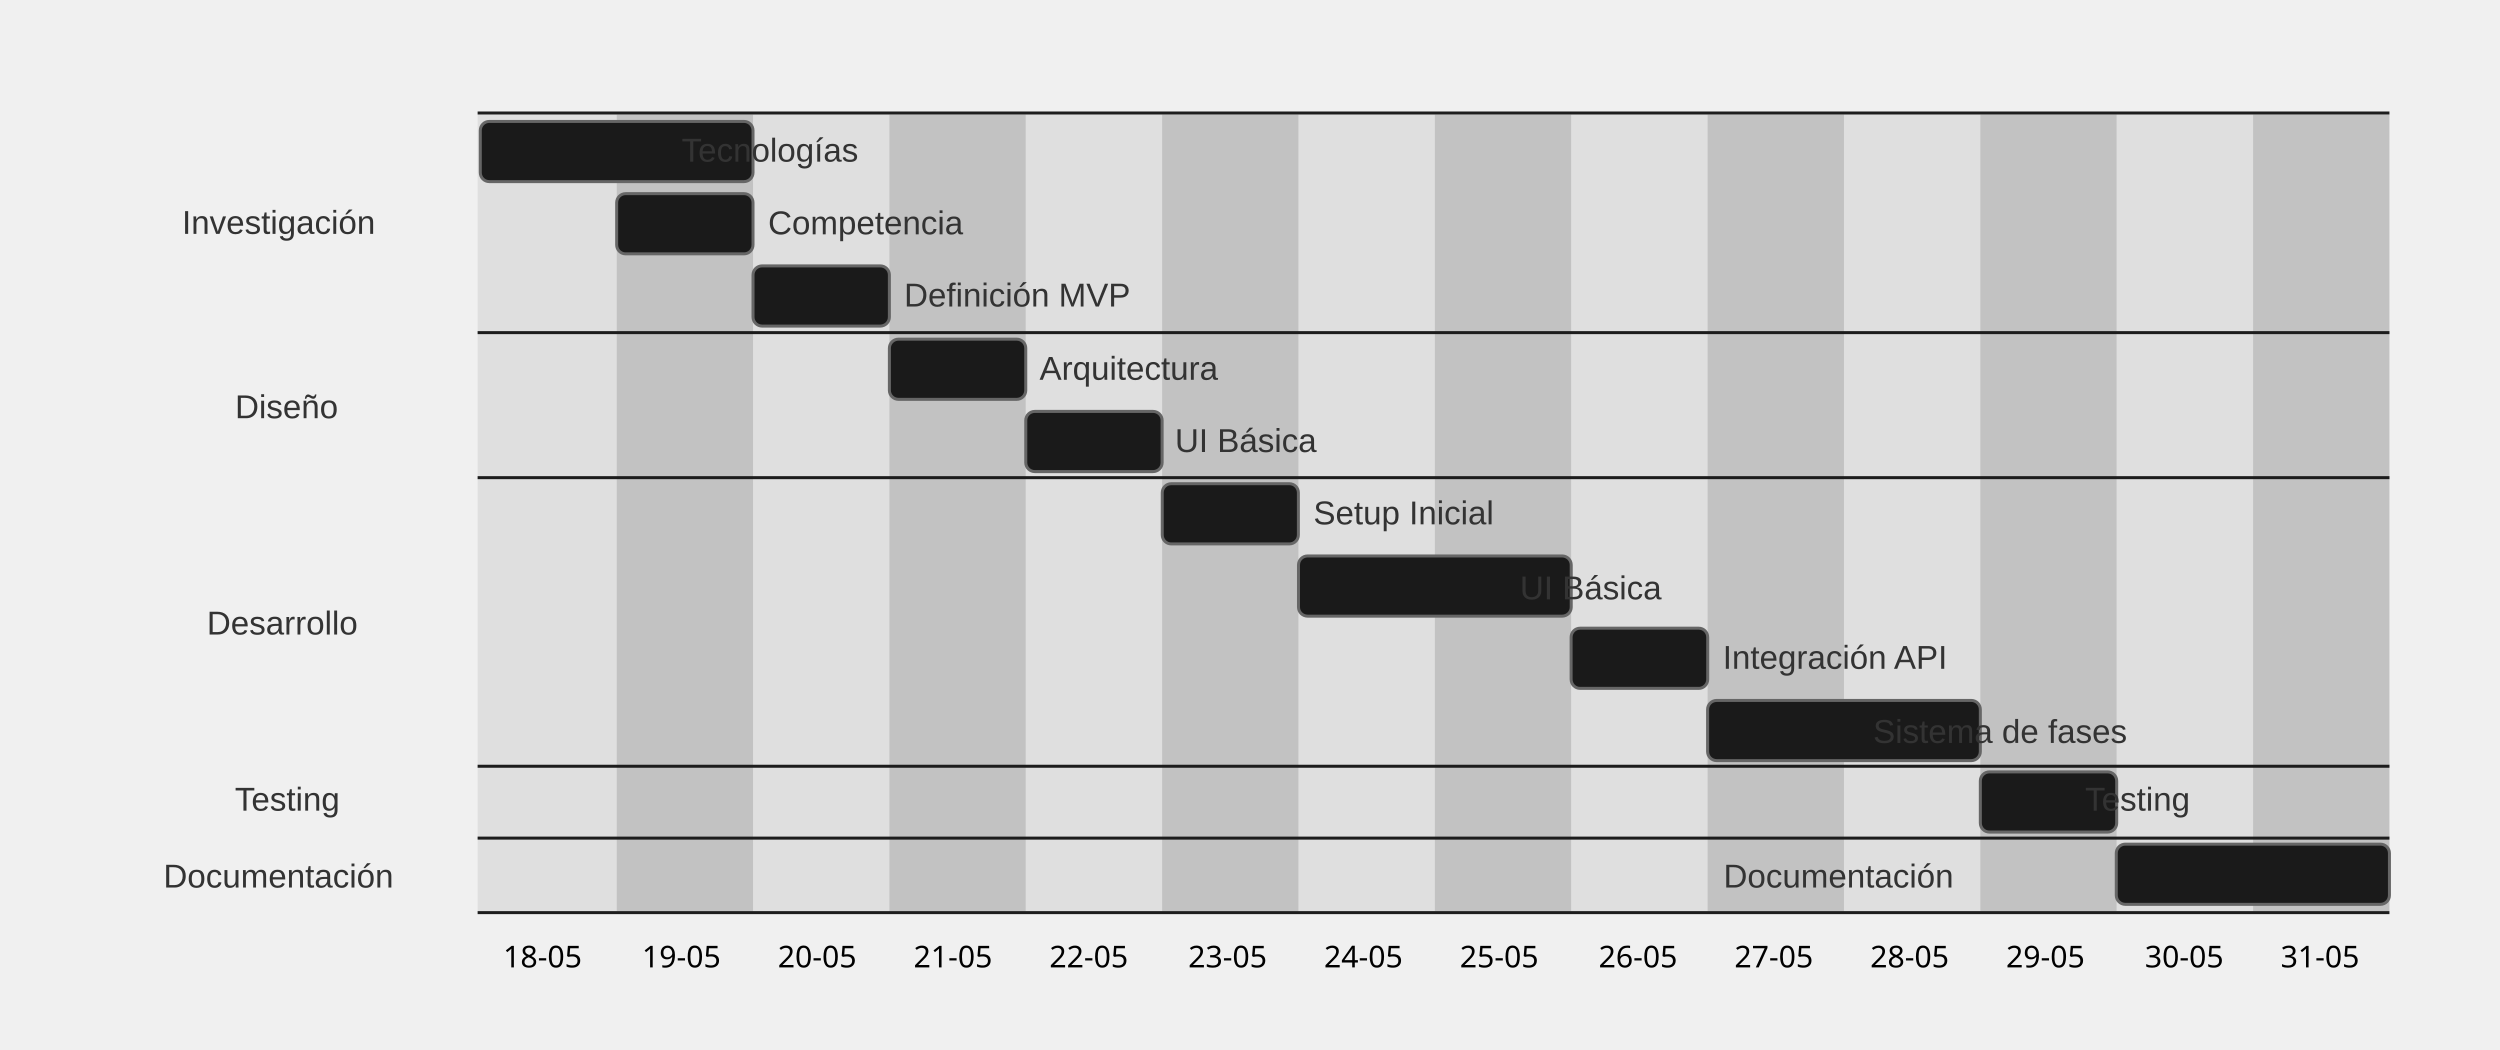
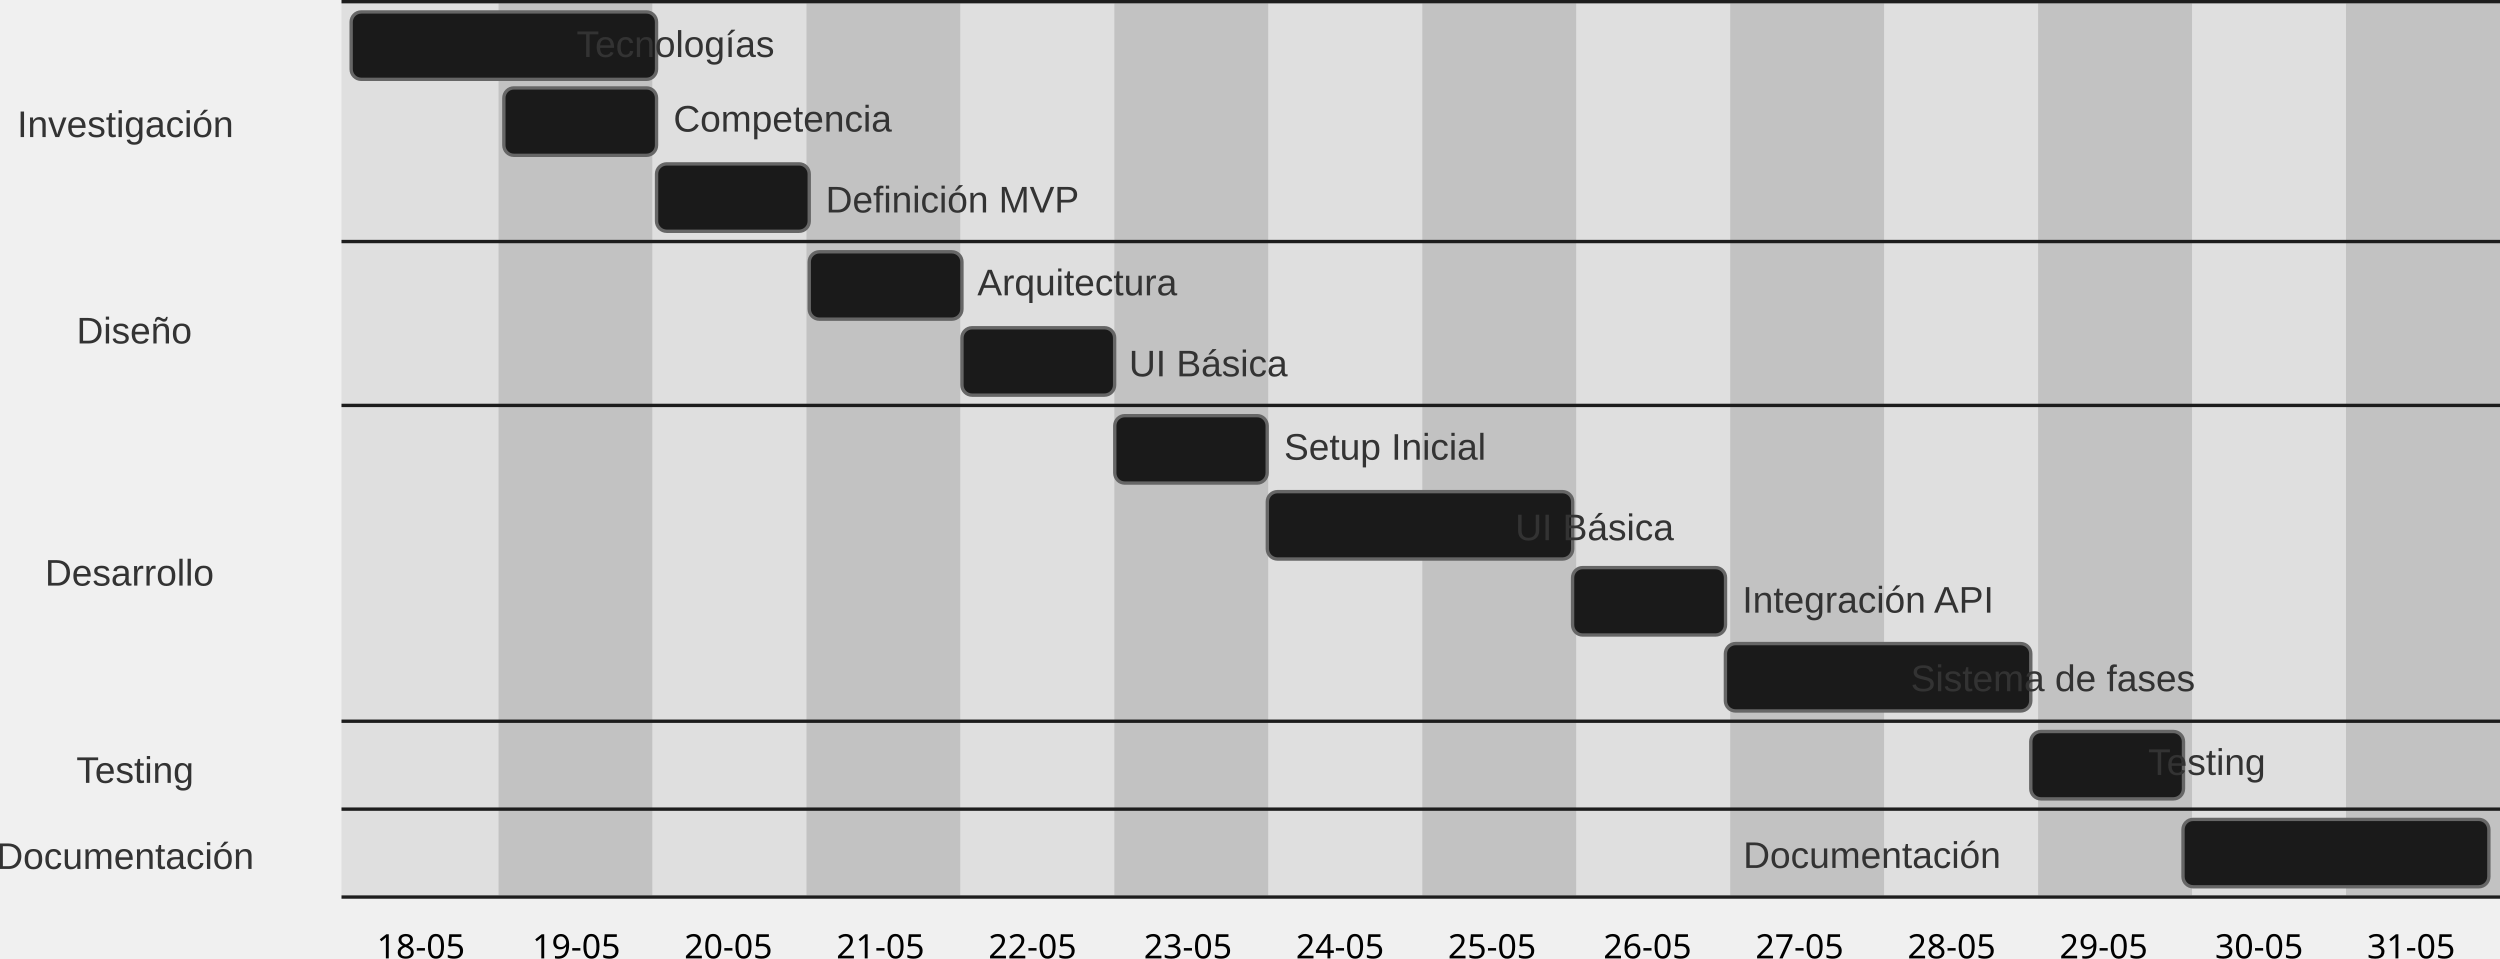
- <svg xmlns="http://www.w3.org/2000/svg" aria-roledescription="gantt" role="graphics-document document" viewBox="0 0 828.43 347.863" width="828.43" id="my-svg" version="1.1" height="347.863">
+ <svg xmlns="http://www.w3.org/2000/svg" aria-roledescription="gantt" role="graphics-document document" viewBox="0 0 739.854 283.793" width="739.854" id="my-svg" version="1.1" height="283.793">
  <defs id="defs33" />
  <style id="style1">#my-svg{font-family:arial,sans-serif;font-size:14px;fill:#000000;}@keyframes edge-animation-frame{from{stroke-dashoffset:0;}}@keyframes dash{to{stroke-dashoffset:0;}}#my-svg .edge-animation-slow{stroke-dasharray:9,5!important;stroke-dashoffset:900;animation:dash 50s linear infinite;stroke-linecap:round;}#my-svg .edge-animation-fast{stroke-dasharray:9,5!important;stroke-dashoffset:900;animation:dash 20s linear infinite;stroke-linecap:round;}#my-svg .error-icon{fill:#552222;}#my-svg .error-text{fill:#552222;stroke:#552222;}#my-svg .edge-thickness-normal{stroke-width:1px;}#my-svg .edge-thickness-thick{stroke-width:3.5px;}#my-svg .edge-pattern-solid{stroke-dasharray:0;}#my-svg .edge-thickness-invisible{stroke-width:0;fill:none;}#my-svg .edge-pattern-dashed{stroke-dasharray:3;}#my-svg .edge-pattern-dotted{stroke-dasharray:2;}#my-svg .marker{fill:#666;stroke:#666;}#my-svg .marker.cross{stroke:#666;}#my-svg svg{font-family:arial,sans-serif;font-size:14px;}#my-svg p{margin:0;}#my-svg .mermaid-main-font{font-family:arial,sans-serif;}#my-svg .exclude-range{fill:#eeeeee;}#my-svg .section{stroke:none;opacity:0.2;}#my-svg .section0{fill:hsl(0, 0%, 73.922%);}#my-svg .section2{fill:hsl(0, 0%, 73.922%);}#my-svg .section1,#my-svg .section3{fill:white;opacity:0.2;}#my-svg .sectionTitle0{fill:#333;}#my-svg .sectionTitle1{fill:#333;}#my-svg .sectionTitle2{fill:#333;}#my-svg .sectionTitle3{fill:#333;}#my-svg .sectionTitle{text-anchor:start;font-family:arial,sans-serif;}#my-svg .grid .tick{stroke:hsl(0, 0%, 90%);opacity:0.8;shape-rendering:crispEdges;}#my-svg .grid .tick text{font-family:arial,sans-serif;fill:#000000;}#my-svg .grid path{stroke-width:0;}#my-svg .today{fill:none;stroke:#d42;stroke-width:2px;}#my-svg .task{stroke-width:2;}#my-svg .taskText{text-anchor:middle;font-family:arial,sans-serif;}#my-svg .taskTextOutsideRight{fill:#333;text-anchor:start;font-family:arial,sans-serif;}#my-svg .taskTextOutsideLeft{fill:#333;text-anchor:end;}#my-svg .task.clickable{cursor:pointer;}#my-svg .taskText.clickable{cursor:pointer;fill:#003163!important;font-weight:bold;}#my-svg .taskTextOutsideLeft.clickable{cursor:pointer;fill:#003163!important;font-weight:bold;}#my-svg .taskTextOutsideRight.clickable{cursor:pointer;fill:#003163!important;font-weight:bold;}#my-svg .taskText0,#my-svg .taskText1,#my-svg .taskText2,#my-svg .taskText3{fill:white;}#my-svg .task0,#my-svg .task1,#my-svg .task2,#my-svg .task3{fill:#707070;stroke:hsl(0, 0%, 33.922%);}#my-svg .taskTextOutside0,#my-svg .taskTextOutside2{fill:#333;}#my-svg .taskTextOutside1,#my-svg .taskTextOutside3{fill:#333;}#my-svg .active0,#my-svg .active1,#my-svg .active2,#my-svg .active3{fill:#eee;stroke:hsl(0, 0%, 33.922%);}#my-svg .activeText0,#my-svg .activeText1,#my-svg .activeText2,#my-svg .activeText3{fill:#333!important;}#my-svg .done0,#my-svg .done1,#my-svg .done2,#my-svg .done3{stroke:#666;fill:#bbb;stroke-width:2;}#my-svg .doneText0,#my-svg .doneText1,#my-svg .doneText2,#my-svg .doneText3{fill:#333!important;}#my-svg .crit0,#my-svg .crit1,#my-svg .crit2,#my-svg .crit3{stroke:hsl(10.909, 73.333%, 40%);fill:#d42;stroke-width:2;}#my-svg .activeCrit0,#my-svg .activeCrit1,#my-svg .activeCrit2,#my-svg .activeCrit3{stroke:hsl(10.909, 73.333%, 40%);fill:#eee;stroke-width:2;}#my-svg .doneCrit0,#my-svg .doneCrit1,#my-svg .doneCrit2,#my-svg .doneCrit3{stroke:hsl(10.909, 73.333%, 40%);fill:#bbb;stroke-width:2;cursor:pointer;shape-rendering:crispEdges;}#my-svg .milestone{transform:rotate(45deg) scale(0.8,0.8);}#my-svg .milestoneText{font-style:italic;}#my-svg .doneCritText0,#my-svg .doneCritText1,#my-svg .doneCritText2,#my-svg .doneCritText3{fill:#333!important;}#my-svg .activeCritText0,#my-svg .activeCritText1,#my-svg .activeCritText2,#my-svg .activeCritText3{fill:#333!important;}#my-svg .titleText{text-anchor:middle;font-size:18px;fill:#333;font-family:arial,sans-serif;}#my-svg .node .neo-node{stroke:#999;}#my-svg [data-look="neo"].node rect,#my-svg [data-look="neo"].cluster rect,#my-svg [data-look="neo"].node polygon{stroke:url(#my-svg-gradient);filter:drop-shadow( 1px 2px 2px rgba(185,185,185,1));}#my-svg [data-look="neo"].node path{stroke:url(#my-svg-gradient);stroke-width:1;}#my-svg [data-look="neo"].node .outer-path{filter:drop-shadow( 1px 2px 2px rgba(185,185,185,1));}#my-svg [data-look="neo"].node .neo-line path{stroke:#999;filter:none;}#my-svg [data-look="neo"].node circle{stroke:url(#my-svg-gradient);filter:drop-shadow( 1px 2px 2px rgba(185,185,185,1));}#my-svg [data-look="neo"].node circle .state-start{fill:#000000;}#my-svg [data-look="neo"].statediagram-cluster rect{fill:#eee;stroke:url(#my-svg-gradient);stroke-width:1;}#my-svg [data-look="neo"].icon-shape .icon{fill:url(#my-svg-gradient);filter:drop-shadow( 1px 2px 2px rgba(185,185,185,1));}#my-svg [data-look="neo"].icon-shape .icon-neo path{stroke:url(#my-svg-gradient);filter:drop-shadow( 1px 2px 2px rgba(185,185,185,1));}#my-svg :root{--mermaid-font-family:"trebuchet ms",verdana,arial,sans-serif;}</style>
-   <g id="g1" transform="translate(44.43042)" />
-   <g id="g4" transform="translate(0,-4)">
-     <g id="g3" transform="translate(0,2)">
-       <text style="font-family:sans-serif;text-anchor:middle" font-size="10px" stroke="none" y="322.573" fill="#000000" id="text2" x="179.788">18-05</text>
-       <text style="font-family:sans-serif;text-anchor:middle" font-size="10px" stroke="none" y="322.573" fill="#000000" id="text3" x="225.788">19-05</text>
-       <text style="font-family:sans-serif;text-anchor:middle" font-size="10px" stroke="none" y="322.573" fill="#000000" id="text4" x="270.788">20-05</text>
-       <text style="font-family:sans-serif;text-anchor:middle" font-size="10px" stroke="none" y="322.573" fill="#000000" id="text5" x="315.788">21-05</text>
-       <text style="font-family:sans-serif;text-anchor:middle" font-size="10px" stroke="none" y="322.573" fill="#000000" id="text6" x="360.788">22-05</text>
-       <text style="font-family:sans-serif;text-anchor:middle" font-size="10px" stroke="none" y="322.573" fill="#000000" id="text7" x="406.788">23-05</text>
-       <text style="font-family:sans-serif;text-anchor:middle" font-size="10px" stroke="none" y="322.573" fill="#000000" id="text8" x="451.788">24-05</text>
-       <text style="font-family:sans-serif;text-anchor:middle" font-size="10px" stroke="none" y="322.573" fill="#000000" id="text9" x="496.788">25-05</text>
-       <text style="font-family:sans-serif;text-anchor:middle" font-size="10px" stroke="none" y="322.573" fill="#000000" id="text10" x="542.788">26-05</text>
-       <text style="font-family:sans-serif;text-anchor:middle" font-size="10px" stroke="none" y="322.573" fill="#000000" id="text11" x="587.788">27-05</text>
-       <text style="font-family:sans-serif;text-anchor:middle" font-size="10px" stroke="none" y="322.573" fill="#000000" id="text12" x="632.788">28-05</text>
-       <text style="font-family:sans-serif;text-anchor:middle" font-size="10px" stroke="none" y="322.573" fill="#000000" id="text13" x="677.788">29-05</text>
-       <text style="font-family:sans-serif;text-anchor:middle" font-size="10px" stroke="none" y="322.573" fill="#000000" id="text14" x="723.788">30-05</text>
-       <text style="font-family:sans-serif;text-anchor:middle" font-size="10px" stroke="none" y="322.573" fill="#000000" id="text15" x="768.788">31-05</text>
-     </g>
-     <rect style="fill:#4d4d4d;fill-opacity:0.279;stroke-width:0.976" id="rect42" width="45.189" height="263.976" x="204.341" y="41.943" />
-     <rect style="fill:#b3b3b3;fill-opacity:0.279;stroke-width:0.976" id="rect43" width="45.189" height="263.976" x="249.529" y="41.943" />
-     <rect style="fill:#4d4d4d;fill-opacity:0.279;stroke-width:0.976" id="rect44" width="45.189" height="263.976" x="294.718" y="41.943" />
-     <rect style="fill:#b3b3b3;fill-opacity:0.279;stroke-width:0.976" id="rect45" width="45.189" height="263.976" x="339.907" y="41.943" />
-     <rect style="fill:#4d4d4d;fill-opacity:0.279;stroke-width:0.976" id="rect46" width="45.189" height="263.976" x="385.095" y="41.943" />
-     <rect style="fill:#b3b3b3;fill-opacity:0.279;stroke-width:0.976" id="rect47" width="45.189" height="263.976" x="430.284" y="41.943" />
-     <rect style="fill:#4d4d4d;fill-opacity:0.279;stroke-width:0.976" id="rect48" width="45.189" height="263.976" x="475.473" y="41.943" />
-     <rect style="fill:#b3b3b3;fill-opacity:0.279;stroke-width:0.976" id="rect49" width="45.189" height="263.976" x="520.661" y="41.943" />
-     <rect style="fill:#4d4d4d;fill-opacity:0.279;stroke-width:0.976" id="rect50" width="45.189" height="263.976" x="565.85" y="41.943" />
-     <rect style="fill:#b3b3b3;fill-opacity:0.279;stroke-width:0.976" id="rect51" width="45.189" height="263.976" x="611.038" y="41.943" />
-     <rect style="fill:#4d4d4d;fill-opacity:0.279;stroke-width:0.976" id="rect52" width="45.189" height="263.976" x="656.227" y="41.943" />
-     <rect style="fill:#b3b3b3;fill-opacity:0.279;stroke-width:0.976" id="rect53" width="45.189" height="263.976" x="701.416" y="41.943" />
-     <rect style="fill:#4d4d4d;fill-opacity:0.279;stroke-width:0.976" id="rect54" width="45.189" height="263.976" x="746.604" y="41.943" />
-     <rect style="fill:#b3b3b3;fill-opacity:0.279;stroke-width:0.985" id="rect56" width="46.07" height="263.976" x="158.27" y="41.943" />
-     <rect class="task done3" transform-origin="595.5px 276px" height="19.947" width="45.189" y="259.78" x="656.227" ry="2.992" rx="3.013" id="test1" style="fill:#1a1a1a;stroke-width:1.001" />
-     <rect class="task done0" transform-origin="663.5px 300px" height="19.947" width="90.519" y="283.726" x="701.274" ry="2.992" rx="2.984" id="doc1" style="fill:#1a1a1a;stroke-width:0.996" />
-     <rect class="task done0" transform-origin="120.5px 60px" height="19.947" width="90.377" y="44.235" x="159.152" ry="2.992" rx="2.979" id="inv1" style="fill:#1a1a1a;stroke-width:0.995" />
-     <rect class="task done0" transform-origin="143px 84px" height="19.947" width="45.189" y="68.172" x="204.341" ry="2.992" rx="2.947" id="inv2" style="fill:#1a1a1a;stroke-width:0.99" />
-     <rect class="task done0" transform-origin="188.5px 108px" height="19.947" width="45.189" y="92.109" x="249.529" ry="2.992" rx="3.013" id="inv3" style="fill:#1a1a1a;stroke-width:1.001" />
-     <text class="taskText taskText0  doneText0 width-59.2060546875" y="57.565" x="255.14" font-size="10.971px" id="inv1-text" style="stroke-width:0.997">Tecnologías</text>
-     <text class="taskTextOutsideRight taskTextOutside0  doneText0 width-64.828125" y="81.637" x="254.523" font-size="10.971px" id="inv2-text" style="stroke-width:0.997">Competencia</text>
-     <text class="taskTextOutsideRight taskTextOutside0  doneText0 width-75.203125" y="105.574" x="299.59" font-size="10.971px" id="inv3-text" style="stroke-width:0.997">Definición MVP</text>
-     <rect class="task done1" transform-origin="233.5px 132px" height="19.947" width="45.189" y="116.389" x="294.718" ry="2.992" rx="3.013" id="des1" style="fill:#1a1a1a;stroke-width:1.001" />
-     <rect class="task done1" transform-origin="278.5px 156px" height="19.947" width="45.189" y="140.326" x="339.907" ry="2.992" rx="3.013" id="des2" style="fill:#1a1a1a;stroke-width:1.001" />
-     <text class="taskTextOutsideRight taskTextOutside1  doneText1 width-60.3125" y="129.853" x="344.471" font-size="10.971px" id="des1-text" style="stroke-width:0.997">Arquitectura</text>
-     <text class="taskTextOutsideRight taskTextOutside1  doneText1 width-47.078125" y="153.79" x="389.353" font-size="10.971px" id="des2-text" style="stroke-width:0.997">UI Básica</text>
-     <rect class="task done2" transform-origin="324px 180px" height="19.947" width="45.112" y="164.291" x="385.134" ry="2.992" rx="2.942" id="dev1" style="fill:#1a1a1a;stroke-width:0.989" />
-     <rect class="task done2" transform-origin="392px 204px" height="19.947" width="90.377" y="188.228" x="430.284" ry="2.992" rx="3.013" id="dev3" style="fill:#1a1a1a;stroke-width:1.001" />
-     <rect class="task done2" transform-origin="460px 228px" height="19.947" width="45.265" y="212.165" x="520.623" ry="2.992" rx="2.952" id="dev2" style="fill:#1a1a1a;stroke-width:0.991" />
-     <rect class="task done2" transform-origin="528px 252px" height="19.947" width="90.377" y="236.102" x="565.85" ry="2.992" rx="3.013" id="dev4" style="fill:#1a1a1a;stroke-width:1.001" />
-     <text class="taskTextOutsideRight taskTextOutside2  doneText2 width-59.9375" y="177.755" x="435.232" font-size="10.971px" id="dev1-text" style="stroke-width:0.997">Setup Inicial</text>
-     <text class="taskText taskText2  doneText2 width-47.078125" y="202.608" x="527.136" font-size="10.971px" id="dev3-text" style="stroke-width:0.997">UI Básica</text>
-     <text class="taskTextOutsideRight taskTextOutside2  doneText2 width-74.609375" y="225.629" x="570.875" font-size="10.971px" id="dev2-text" style="stroke-width:0.997">Integración API</text>
-     <text class="taskText taskText2  doneText2 width-84.87451171875" y="250.187" x="662.778" font-size="10.971px" id="dev4-text" style="stroke-width:0.997">Sistema de fases</text>
-     <text class="taskText taskText3  doneText3 width-34.859375" y="272.636" x="708.33" font-size="10.971px" id="test1-text" style="stroke-width:0.997">Testing</text>
-     <text class="taskText taskText0  doneText0 width-76.4375" y="298.106" x="609.241" font-size="10.971px" id="doc1-text" style="stroke-width:0.997">Documentación</text>
-     <text class="sectionTitle sectionTitle0" font-size="10.971px" y="81.502" x="60.315" dy="0" id="text28" style="stroke-width:0.997">
-       <tspan x="60.315" alignment-baseline="central" id="tspan28" style="stroke-width:0.997">Investigación</tspan>
-     </text>
-     <text class="sectionTitle sectionTitle1" font-size="10.971px" y="142.584" x="77.891" dy="0" id="text29" style="stroke-width:0.997">
-       <tspan x="77.891" alignment-baseline="central" id="tspan29" style="stroke-width:0.997">Diseño</tspan>
-     </text>
-     <text class="sectionTitle sectionTitle2" font-size="10.971px" y="214.255" x="68.551" dy="0" id="text30" style="stroke-width:0.997">
-       <tspan x="68.551" alignment-baseline="central" id="tspan30" style="stroke-width:0.997">Desarrollo</tspan>
-     </text>
-     <text class="sectionTitle sectionTitle3" font-size="10.971px" y="272.636" x="77.824" dy="0" id="text31" style="stroke-width:0.997">
-       <tspan x="77.824" alignment-baseline="central" id="tspan31" style="stroke-width:0.997">Testing</tspan>
-     </text>
-     <text class="sectionTitle sectionTitle0" font-size="10.971px" y="298.106" x="54.16" dy="0" id="text32" style="stroke-width:0.997">
-       <tspan x="54.16" alignment-baseline="central" id="tspan32" style="stroke-width:0.997">Documentación</tspan>
-     </text>
-     <rect style="fill:#1a1a1a;fill-opacity:0.983;stroke-width:0.099" id="rect35" width="633.522" height="0.997" x="158.27" y="113.724" />
-     <rect style="fill:#1a1a1a;fill-opacity:0.983;stroke-width:0.099" id="rect36" width="633.522" height="0.997" x="158.27" y="161.783" />
-     <rect style="fill:#1a1a1a;fill-opacity:0.983;stroke-width:0.099" id="rect37" width="633.522" height="0.997" x="158.27" y="257.416" />
-     <rect style="fill:#1a1a1a;fill-opacity:0.983;stroke-width:0.099" id="rect38" width="633.522" height="0.997" x="158.27" y="281.228" />
-     <rect style="fill:#1a1a1a;fill-opacity:0.983;stroke-width:0.099" id="rect39" width="633.522" height="0.997" x="158.27" y="305.919" />
-     <rect style="fill:#1a1a1a;fill-opacity:0.983;stroke-width:0.099" id="rect57" width="633.522" height="0.997" x="158.27" y="40.946" />
+   <g id="g3" transform="matrix(1.008315,0,0,1,-58.52275,-36.94565)">
+     <rect style="fill:#4d4d4d;fill-opacity:0.279;stroke-width:0.976" id="rect42" width="45.189" height="263.976" x="204.341" y="37.943" />
+     <rect style="fill:#b3b3b3;fill-opacity:0.279;stroke-width:0.976" id="rect43" width="45.189" height="263.976" x="249.529" y="37.943" />
+     <rect style="fill:#4d4d4d;fill-opacity:0.279;stroke-width:0.976" id="rect44" width="45.189" height="263.976" x="294.718" y="37.943" />
+     <rect style="fill:#b3b3b3;fill-opacity:0.279;stroke-width:0.976" id="rect45" width="45.189" height="263.976" x="339.907" y="37.943" />
+     <rect style="fill:#4d4d4d;fill-opacity:0.279;stroke-width:0.976" id="rect46" width="45.189" height="263.976" x="385.095" y="37.943" />
+     <rect style="fill:#b3b3b3;fill-opacity:0.279;stroke-width:0.976" id="rect47" width="45.189" height="263.976" x="430.284" y="37.943" />
+     <rect style="fill:#4d4d4d;fill-opacity:0.279;stroke-width:0.976" id="rect48" width="45.189" height="263.976" x="475.473" y="37.943" />
+     <rect style="fill:#b3b3b3;fill-opacity:0.279;stroke-width:0.976" id="rect49" width="45.189" height="263.976" x="520.661" y="37.943" />
+     <rect style="fill:#4d4d4d;fill-opacity:0.279;stroke-width:0.976" id="rect50" width="45.189" height="263.976" x="565.85" y="37.943" />
+     <rect style="fill:#b3b3b3;fill-opacity:0.279;stroke-width:0.976" id="rect51" width="45.189" height="263.976" x="611.038" y="37.943" />
+     <rect style="fill:#4d4d4d;fill-opacity:0.279;stroke-width:0.976" id="rect52" width="45.189" height="263.976" x="656.227" y="37.943" />
+     <rect style="fill:#b3b3b3;fill-opacity:0.279;stroke-width:0.976" id="rect53" width="45.189" height="263.976" x="701.416" y="37.943" />
+     <rect style="fill:#4d4d4d;fill-opacity:0.279;stroke-width:0.976" id="rect54" width="45.189" height="263.976" x="746.604" y="37.943" />
+     <rect style="fill:#b3b3b3;fill-opacity:0.279;stroke-width:0.985" id="rect56" width="46.07" height="263.976" x="158.27" y="37.943" />
+     <rect style="fill:#1a1a1a;fill-opacity:0.983;stroke-width:0.099" id="rect35" width="633.522" height="0.997" x="158.27" y="107.927" />
+     <rect style="fill:#1a1a1a;fill-opacity:0.983;stroke-width:0.099" id="rect36" width="633.522" height="0.997" x="158.27" y="156.425" />
+     <rect style="fill:#1a1a1a;fill-opacity:0.983;stroke-width:0.099" id="rect37" width="633.522" height="0.997" x="158.27" y="249.888" />
+     <rect style="fill:#1a1a1a;fill-opacity:0.983;stroke-width:0.099" id="rect38" width="633.522" height="0.997" x="158.27" y="275.904" />
+     <rect style="fill:#1a1a1a;fill-opacity:0.983;stroke-width:0.099" id="rect39" width="633.522" height="0.997" x="158.27" y="301.919" />
+     <rect style="fill:#1a1a1a;fill-opacity:0.983;stroke-width:0.099" id="rect57" width="633.522" height="0.997" x="158.27" y="36.946" />
  </g>
+   <g id="g1" transform="translate(-10.80087,-36.94565)" />
+   <text style="font-family:sans-serif;text-anchor:middle" font-size="10px" stroke="none" y="283.627" fill="#000000" id="text2" x="124.556">18-05</text>
+   <text style="font-family:sans-serif;text-anchor:middle" font-size="10px" stroke="none" y="283.627" fill="#000000" id="text3" x="170.556">19-05</text>
+   <text style="font-family:sans-serif;text-anchor:middle" font-size="10px" stroke="none" y="283.627" fill="#000000" id="text4" x="215.556">20-05</text>
+   <text style="font-family:sans-serif;text-anchor:middle" font-size="10px" stroke="none" y="283.627" fill="#000000" id="text5" x="260.556">21-05</text>
+   <text style="font-family:sans-serif;text-anchor:middle" font-size="10px" stroke="none" y="283.627" fill="#000000" id="text6" x="305.556">22-05</text>
+   <text style="font-family:sans-serif;text-anchor:middle" font-size="10px" stroke="none" y="283.627" fill="#000000" id="text7" x="351.556">23-05</text>
+   <text style="font-family:sans-serif;text-anchor:middle" font-size="10px" stroke="none" y="283.627" fill="#000000" id="text8" x="396.556">24-05</text>
+   <text style="font-family:sans-serif;text-anchor:middle" font-size="10px" stroke="none" y="283.627" fill="#000000" id="text9" x="441.556">25-05</text>
+   <text style="font-family:sans-serif;text-anchor:middle" font-size="10px" stroke="none" y="283.627" fill="#000000" id="text10" x="487.556">26-05</text>
+   <text style="font-family:sans-serif;text-anchor:middle" font-size="10px" stroke="none" y="283.627" fill="#000000" id="text11" x="532.556">27-05</text>
+   <text style="font-family:sans-serif;text-anchor:middle" font-size="10px" stroke="none" y="283.627" fill="#000000" id="text12" x="577.556">28-05</text>
+   <text style="font-family:sans-serif;text-anchor:middle" font-size="10px" stroke="none" y="283.627" fill="#000000" id="text13" x="622.556">29-05</text>
+   <text style="font-family:sans-serif;text-anchor:middle" font-size="10px" stroke="none" y="283.627" fill="#000000" id="text14" x="668.556">30-05</text>
+   <text style="font-family:sans-serif;text-anchor:middle" font-size="10px" stroke="none" y="283.627" fill="#000000" id="text15" x="713.556">31-05</text>
+   <g id="g2" transform="translate(-55.23129,-36.94565)">
+     <rect class="task done3" transform-origin="595.5px 276px" height="19.947" width="45.189" y="253.421" x="656.227" ry="2.992" rx="3.013" id="test1" style="fill:#1a1a1a;stroke-width:1.001" />
+     <rect class="task done0" transform-origin="663.5px 300px" height="19.947" width="90.519" y="279.436" x="701.274" ry="2.992" rx="2.984" id="doc1" style="fill:#1a1a1a;stroke-width:0.996" />
+     <rect class="task done0" transform-origin="120.5px 60px" height="19.947" width="90.377" y="40.478" x="159.152" ry="2.992" rx="2.979" id="inv1" style="fill:#1a1a1a;stroke-width:0.995" />
+     <rect class="task done0" transform-origin="143px 84px" height="19.947" width="45.189" y="62.961" x="204.341" ry="2.992" rx="2.947" id="inv2" style="fill:#1a1a1a;stroke-width:0.99" />
+     <rect class="task done0" transform-origin="188.5px 108px" height="19.947" width="45.189" y="85.444" x="249.529" ry="2.992" rx="3.013" id="inv3" style="fill:#1a1a1a;stroke-width:1.001" />
+     <text class="taskText taskText0  doneText0 width-59.2060546875" y="53.808" x="255.14" font-size="10.971px" id="inv1-text" style="stroke-width:0.997">Tecnologías</text>
+     <text class="taskTextOutsideRight taskTextOutside0  doneText0 width-64.828125" y="75.892" x="254.523" font-size="10.971px" id="inv2-text" style="stroke-width:0.997">Competencia</text>
+     <text class="taskTextOutsideRight taskTextOutside0  doneText0 width-75.203125" y="99.824" x="299.59" font-size="10.971px" id="inv3-text" style="stroke-width:0.997">Definición MVP</text>
+     <rect class="task done1" transform-origin="233.5px 132px" height="19.947" width="45.189" y="111.459" x="294.718" ry="2.992" rx="3.013" id="des1" style="fill:#1a1a1a;stroke-width:1.001" />
+     <rect class="task done1" transform-origin="278.5px 156px" height="19.947" width="45.189" y="133.942" x="339.907" ry="2.992" rx="3.013" id="des2" style="fill:#1a1a1a;stroke-width:1.001" />
+     <text class="taskTextOutsideRight taskTextOutside1  doneText1 width-60.3125" y="124.344" x="344.471" font-size="10.971px" id="des1-text" style="stroke-width:0.997">Arquitectura</text>
+     <text class="taskTextOutsideRight taskTextOutside1  doneText1 width-47.078125" y="148.322" x="389.353" font-size="10.971px" id="des2-text" style="stroke-width:0.997">UI Básica</text>
+     <rect class="task done2" transform-origin="324px 180px" height="19.947" width="45.112" y="159.957" x="385.134" ry="2.992" rx="2.942" id="dev1" style="fill:#1a1a1a;stroke-width:0.989" />
+     <rect class="task done2" transform-origin="392px 204px" height="19.947" width="90.377" y="182.44" x="430.284" ry="2.992" rx="3.013" id="dev3" style="fill:#1a1a1a;stroke-width:1.001" />
+     <rect class="task done2" transform-origin="460px 228px" height="19.947" width="45.265" y="204.923" x="520.623" ry="2.992" rx="2.952" id="dev2" style="fill:#1a1a1a;stroke-width:0.991" />
+     <rect class="task done2" transform-origin="528px 252px" height="19.947" width="90.377" y="227.406" x="565.85" ry="2.992" rx="3.013" id="dev4" style="fill:#1a1a1a;stroke-width:1.001" />
+     <text class="taskTextOutsideRight taskTextOutside2  doneText2 width-59.9375" y="172.995" x="435.232" font-size="10.971px" id="dev1-text" style="stroke-width:0.997">Setup Inicial</text>
+     <text class="taskText taskText2  doneText2 width-47.078125" y="196.82" x="527.136" font-size="10.971px" id="dev3-text" style="stroke-width:0.997">UI Básica</text>
+     <text class="taskTextOutsideRight taskTextOutside2  doneText2 width-74.609375" y="218.253" x="570.875" font-size="10.971px" id="dev2-text" style="stroke-width:0.997">Integración API</text>
+     <text class="taskText taskText2  doneText2 width-84.87451171875" y="241.491" x="662.778" font-size="10.971px" id="dev4-text" style="stroke-width:0.997">Sistema de fases</text>
+     <text class="taskText taskText3  doneText3 width-34.859375" y="266.277" x="708.33" font-size="10.971px" id="test1-text" style="stroke-width:0.997">Testing</text>
+     <text class="taskText taskText0  doneText0 width-76.4375" y="293.816" x="609.241" font-size="10.971px" id="doc1-text" style="stroke-width:0.997">Documentación</text>
+   </g>
+   <text class="sectionTitle sectionTitle0" font-size="10.971px" y="40.556" x="5.084" dy="0" id="text28" style="stroke-width:0.997">
+     <tspan x="5.084" alignment-baseline="central" id="tspan28" style="stroke-width:0.997">Investigación</tspan>
+   </text>
+   <text class="sectionTitle sectionTitle1" font-size="10.971px" y="101.639" x="22.66" dy="0" id="text29" style="stroke-width:0.997">
+     <tspan x="22.66" alignment-baseline="central" id="tspan29" style="stroke-width:0.997">Diseño</tspan>
+   </text>
+   <text class="sectionTitle sectionTitle2" font-size="10.971px" y="173.309" x="13.32" dy="0" id="text30" style="stroke-width:0.997">
+     <tspan x="13.32" alignment-baseline="central" id="tspan30" style="stroke-width:0.997">Desarrollo</tspan>
+   </text>
+   <text class="sectionTitle sectionTitle3" font-size="10.971px" y="231.69" x="22.593" dy="0" id="text31" style="stroke-width:0.997">
+     <tspan x="22.593" alignment-baseline="central" id="tspan31" style="stroke-width:0.997">Testing</tspan>
+   </text>
+   <text class="sectionTitle sectionTitle0" font-size="10.971px" y="257.16" x="-1.071" dy="0" id="text32" style="stroke-width:0.997">
+     <tspan x="-1.071" alignment-baseline="central" id="tspan32" style="stroke-width:0.997">Documentación</tspan>
+   </text>
</svg>
